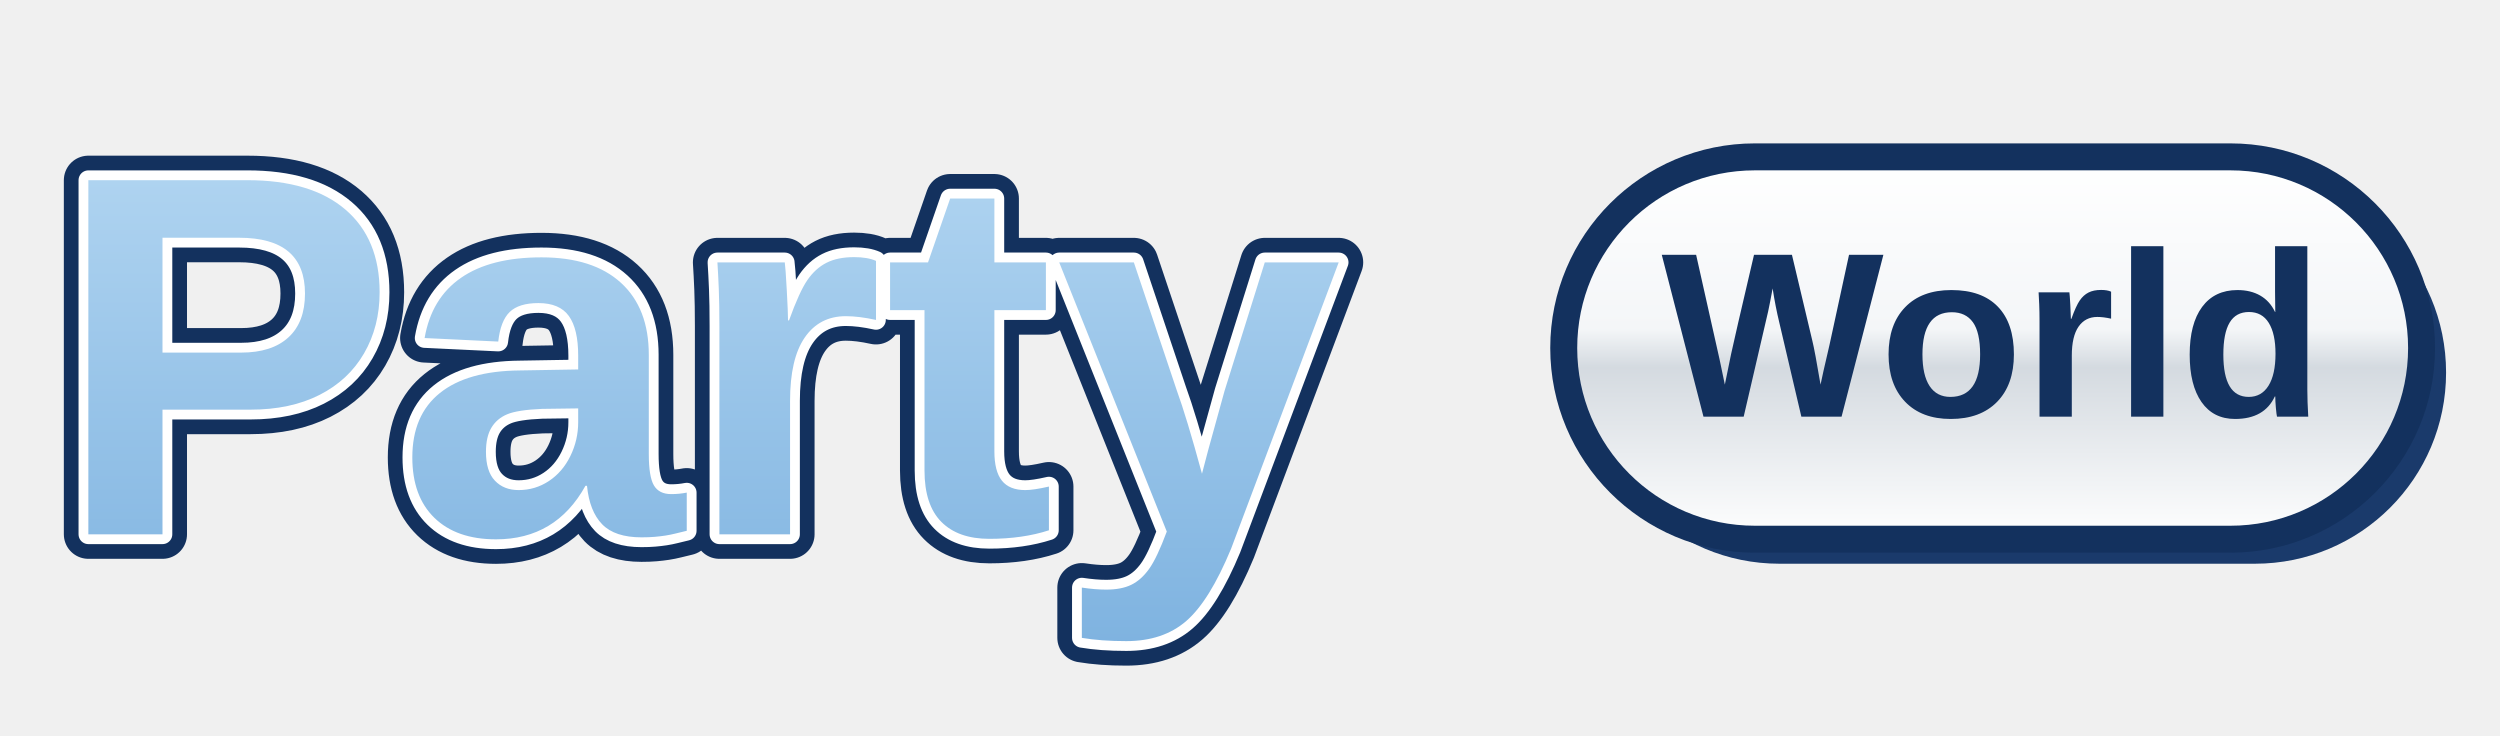
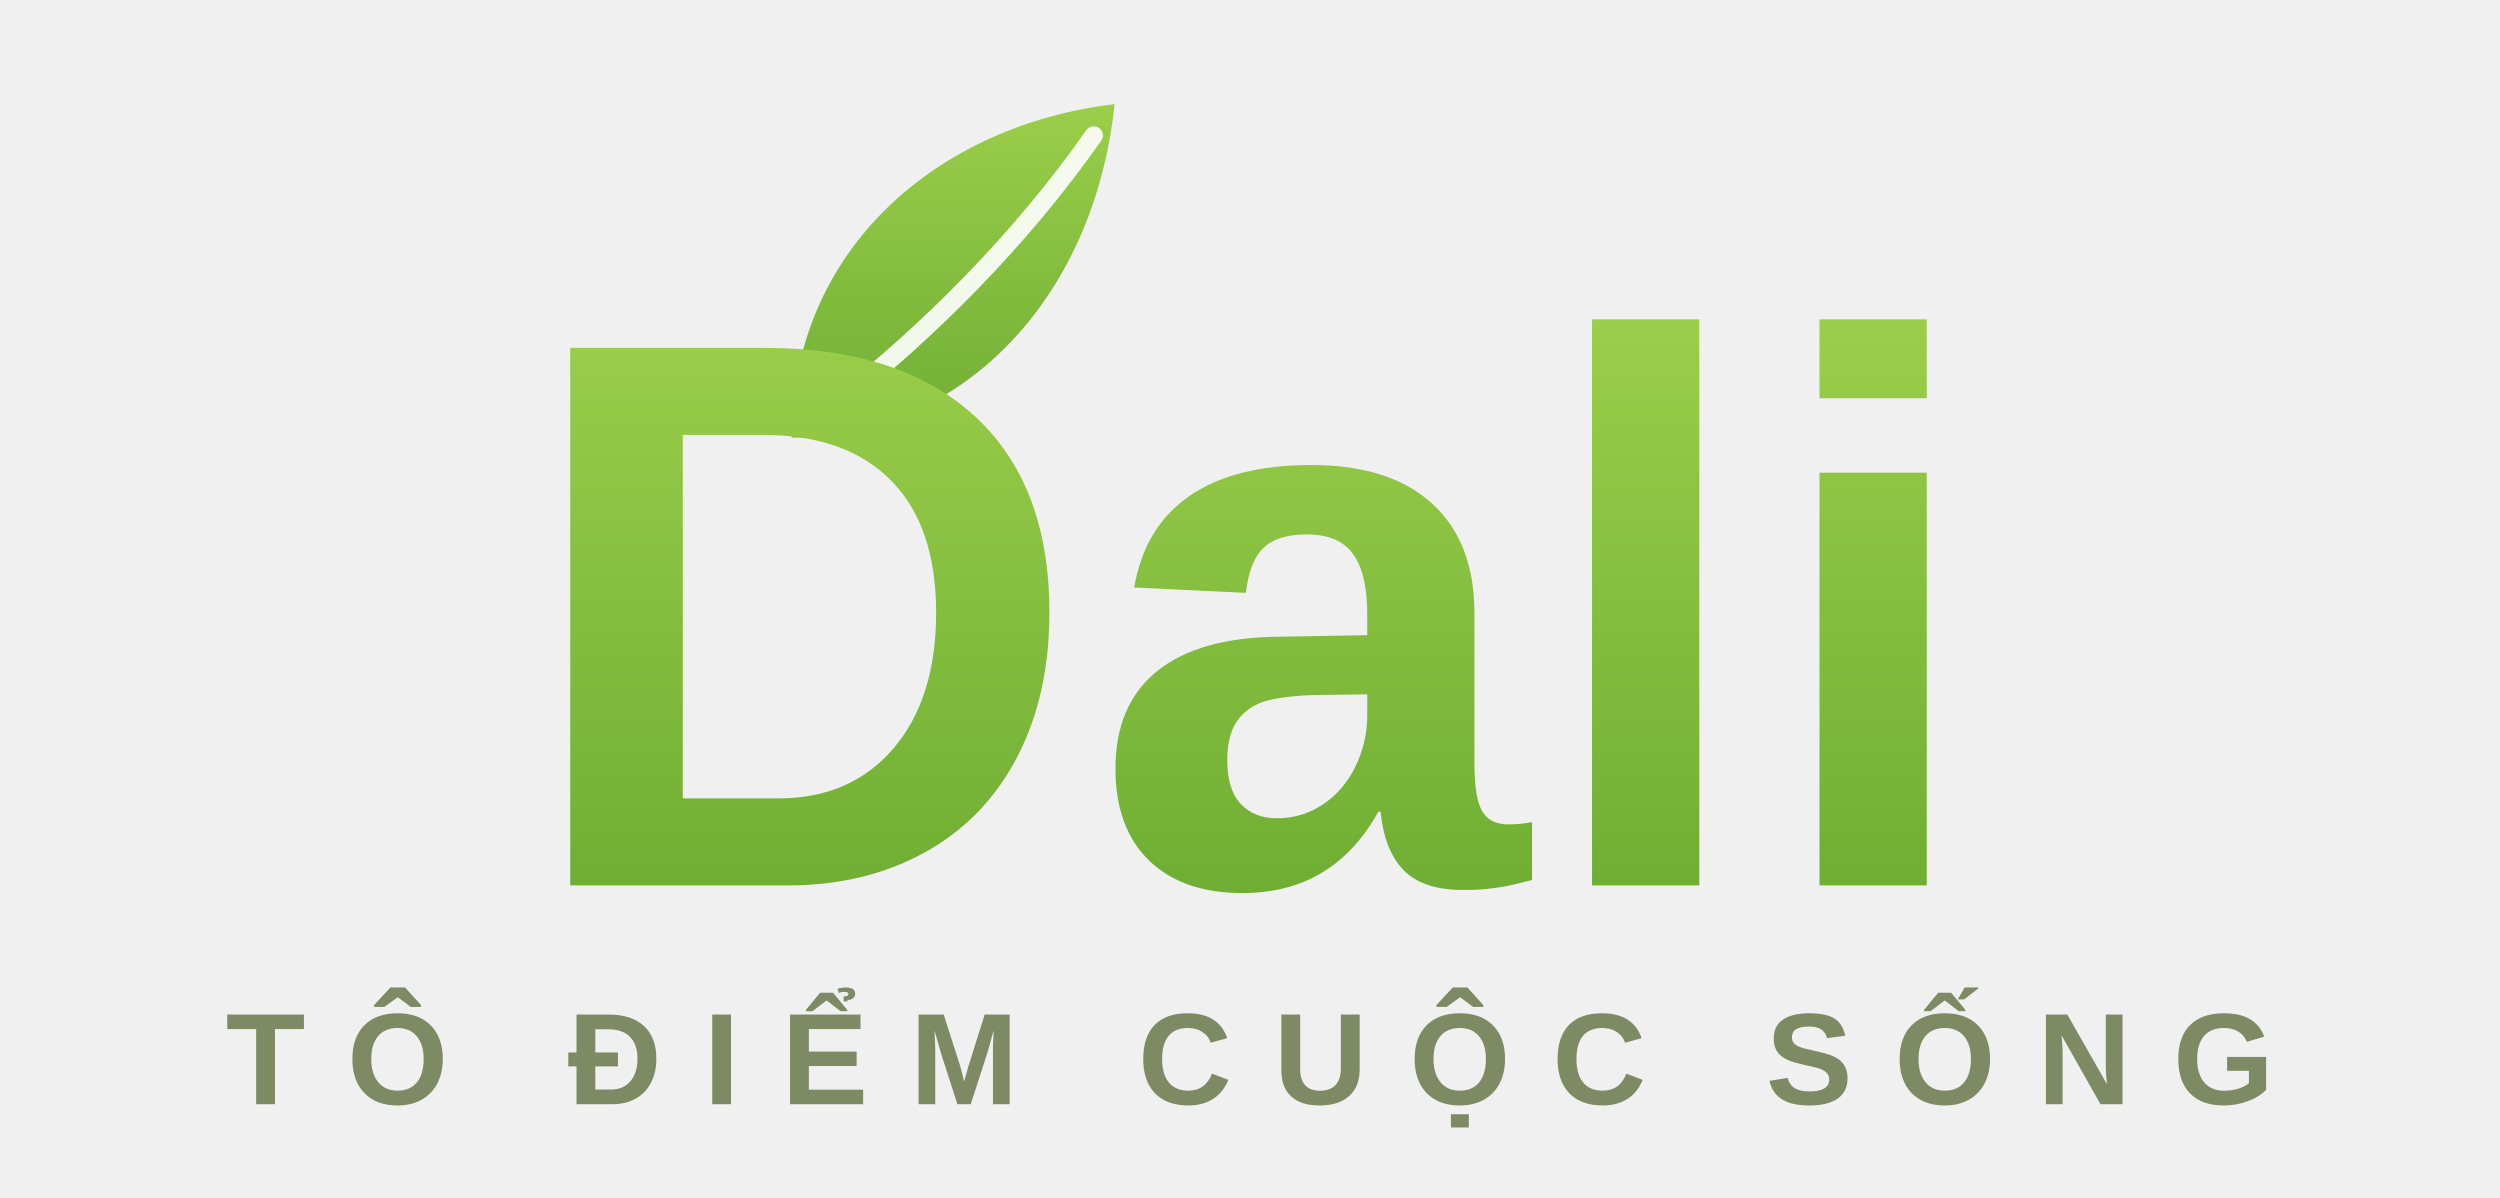
- <svg xmlns="http://www.w3.org/2000/svg" viewBox="0 0 1020 300" font-family="'Arial Rounded MT Bold','Baloo 2','Trebuchet MS',Arial,sans-serif">
+ <svg xmlns="http://www.w3.org/2000/svg" viewBox="0 0 480 230" font-family="'Arial Rounded MT Bold','Baloo 2','Trebuchet MS',Arial,sans-serif">
  <defs>
-     <linearGradient id="pwSilver" x1="0" y1="0" x2="0" y2="1">
-       <stop offset="0" stop-color="#ffffff" />
-       <stop offset="0.45" stop-color="#f4f6f8" />
-       <stop offset="0.55" stop-color="#d4dae0" />
-       <stop offset="1" stop-color="#ffffff" />
-     </linearGradient>
-     <linearGradient id="pwBlue" x1="0" y1="0" x2="0" y2="1">
-       <stop offset="0" stop-color="#aed3f0" />
-       <stop offset="1" stop-color="#7fb3e0" />
+     <linearGradient id="daliG" x1="0" y1="0" x2="0" y2="1">
+       <stop offset="0" stop-color="#9bce4a" />
+       <stop offset="1" stop-color="#6fae33" />
    </linearGradient>
  </defs>
-   <g font-size="210" font-weight="900">
-     <text x="22" y="218" fill="none" stroke="#13315e" stroke-width="20" stroke-linejoin="round">Party</text>
-     <text x="22" y="218" fill="none" stroke="#ffffff" stroke-width="8" stroke-linejoin="round">Party</text>
-     <text x="22" y="218" fill="url(#pwBlue)">Party</text>
+   <g transform="translate(150,18)">
+     <path d="M2,66 C2,30 30,6 64,2 C60,40 34,66 2,66 Z" fill="url(#daliG)" />
+     <path d="M10,60 C28,46 46,28 60,8" stroke="#ffffff" stroke-width="3.5" fill="none" stroke-linecap="round" opacity="0.9" />
  </g>
-   <g>
-     <rect x="648" y="74" width="350" height="156" rx="78" fill="#1a3a6b" />
-     <rect x="638" y="64" width="350" height="156" rx="78" fill="url(#pwSilver)" stroke="#13315e" stroke-width="11" />
-     <text x="813" y="170" font-size="96" font-weight="800" fill="#13315e" text-anchor="middle">World</text>
-   </g>
+   <text x="240" y="170" text-anchor="middle" font-size="150" font-weight="800" fill="url(#daliG)" letter-spacing="2">Dali</text>
+   <text x="240" y="212" text-anchor="middle" font-size="25" font-weight="600" fill="#7d8a64" letter-spacing="8">TÔ ĐIỂM CUỘC SỐNG</text>
</svg>
